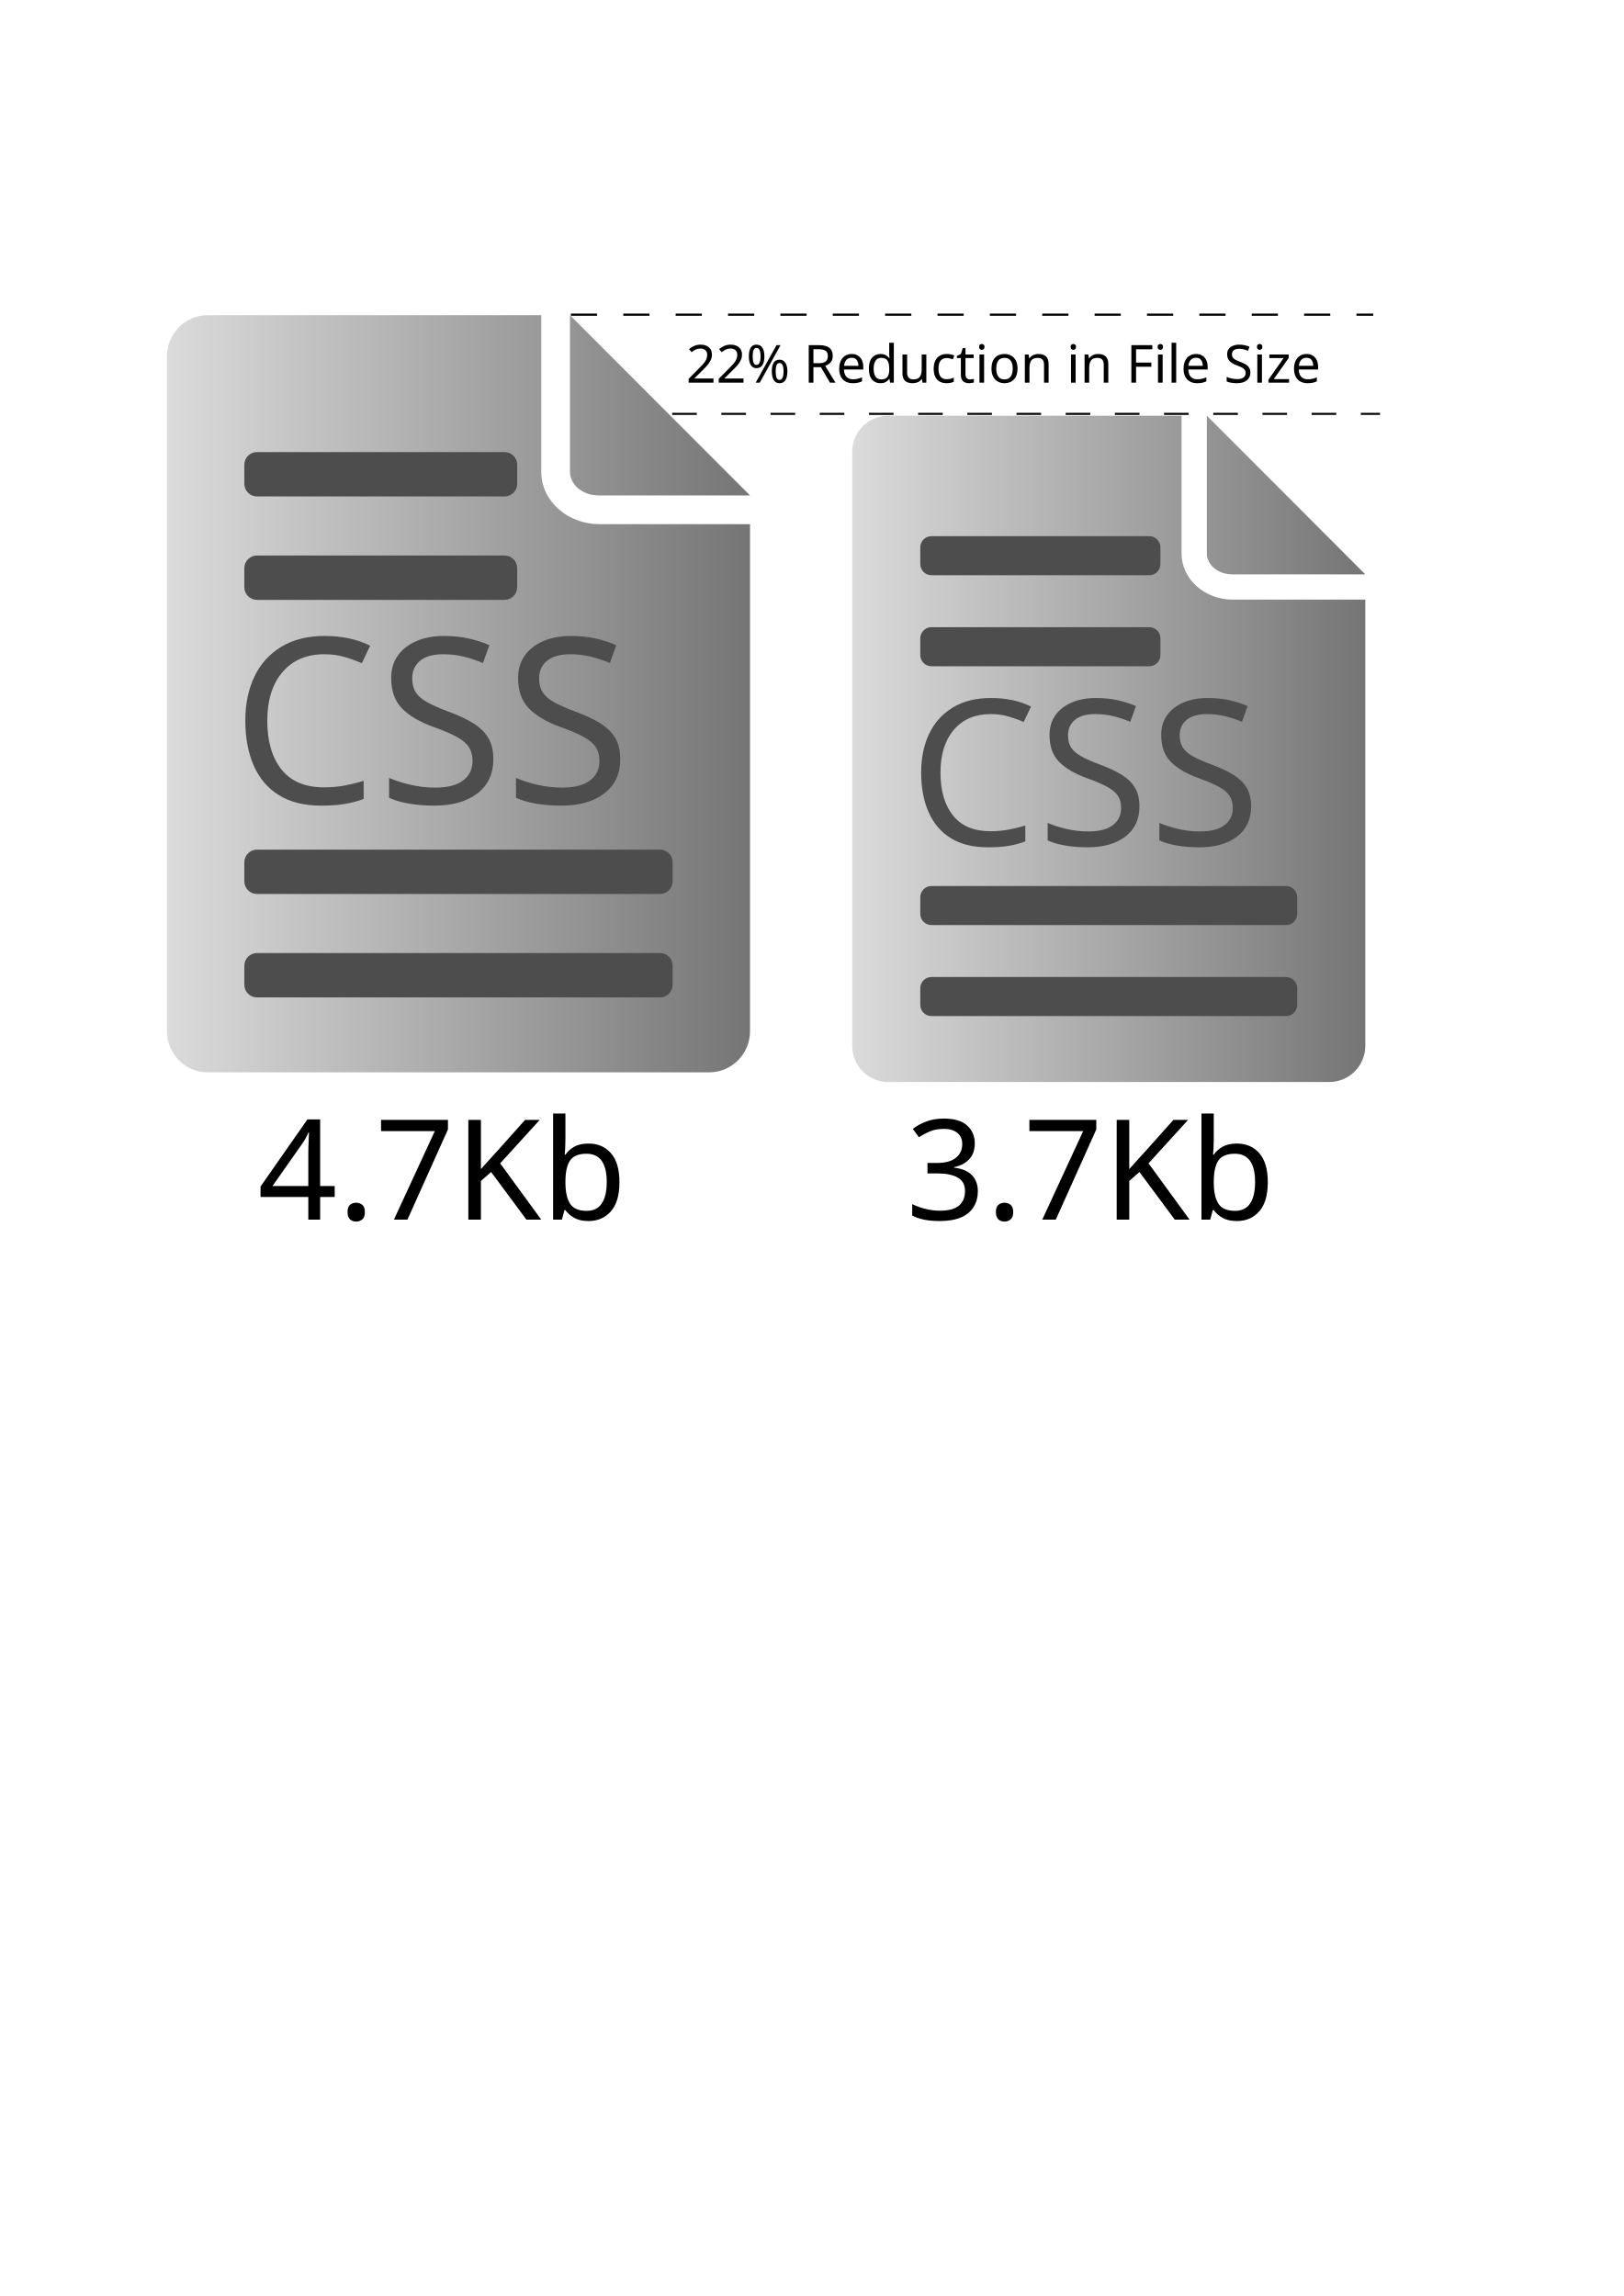
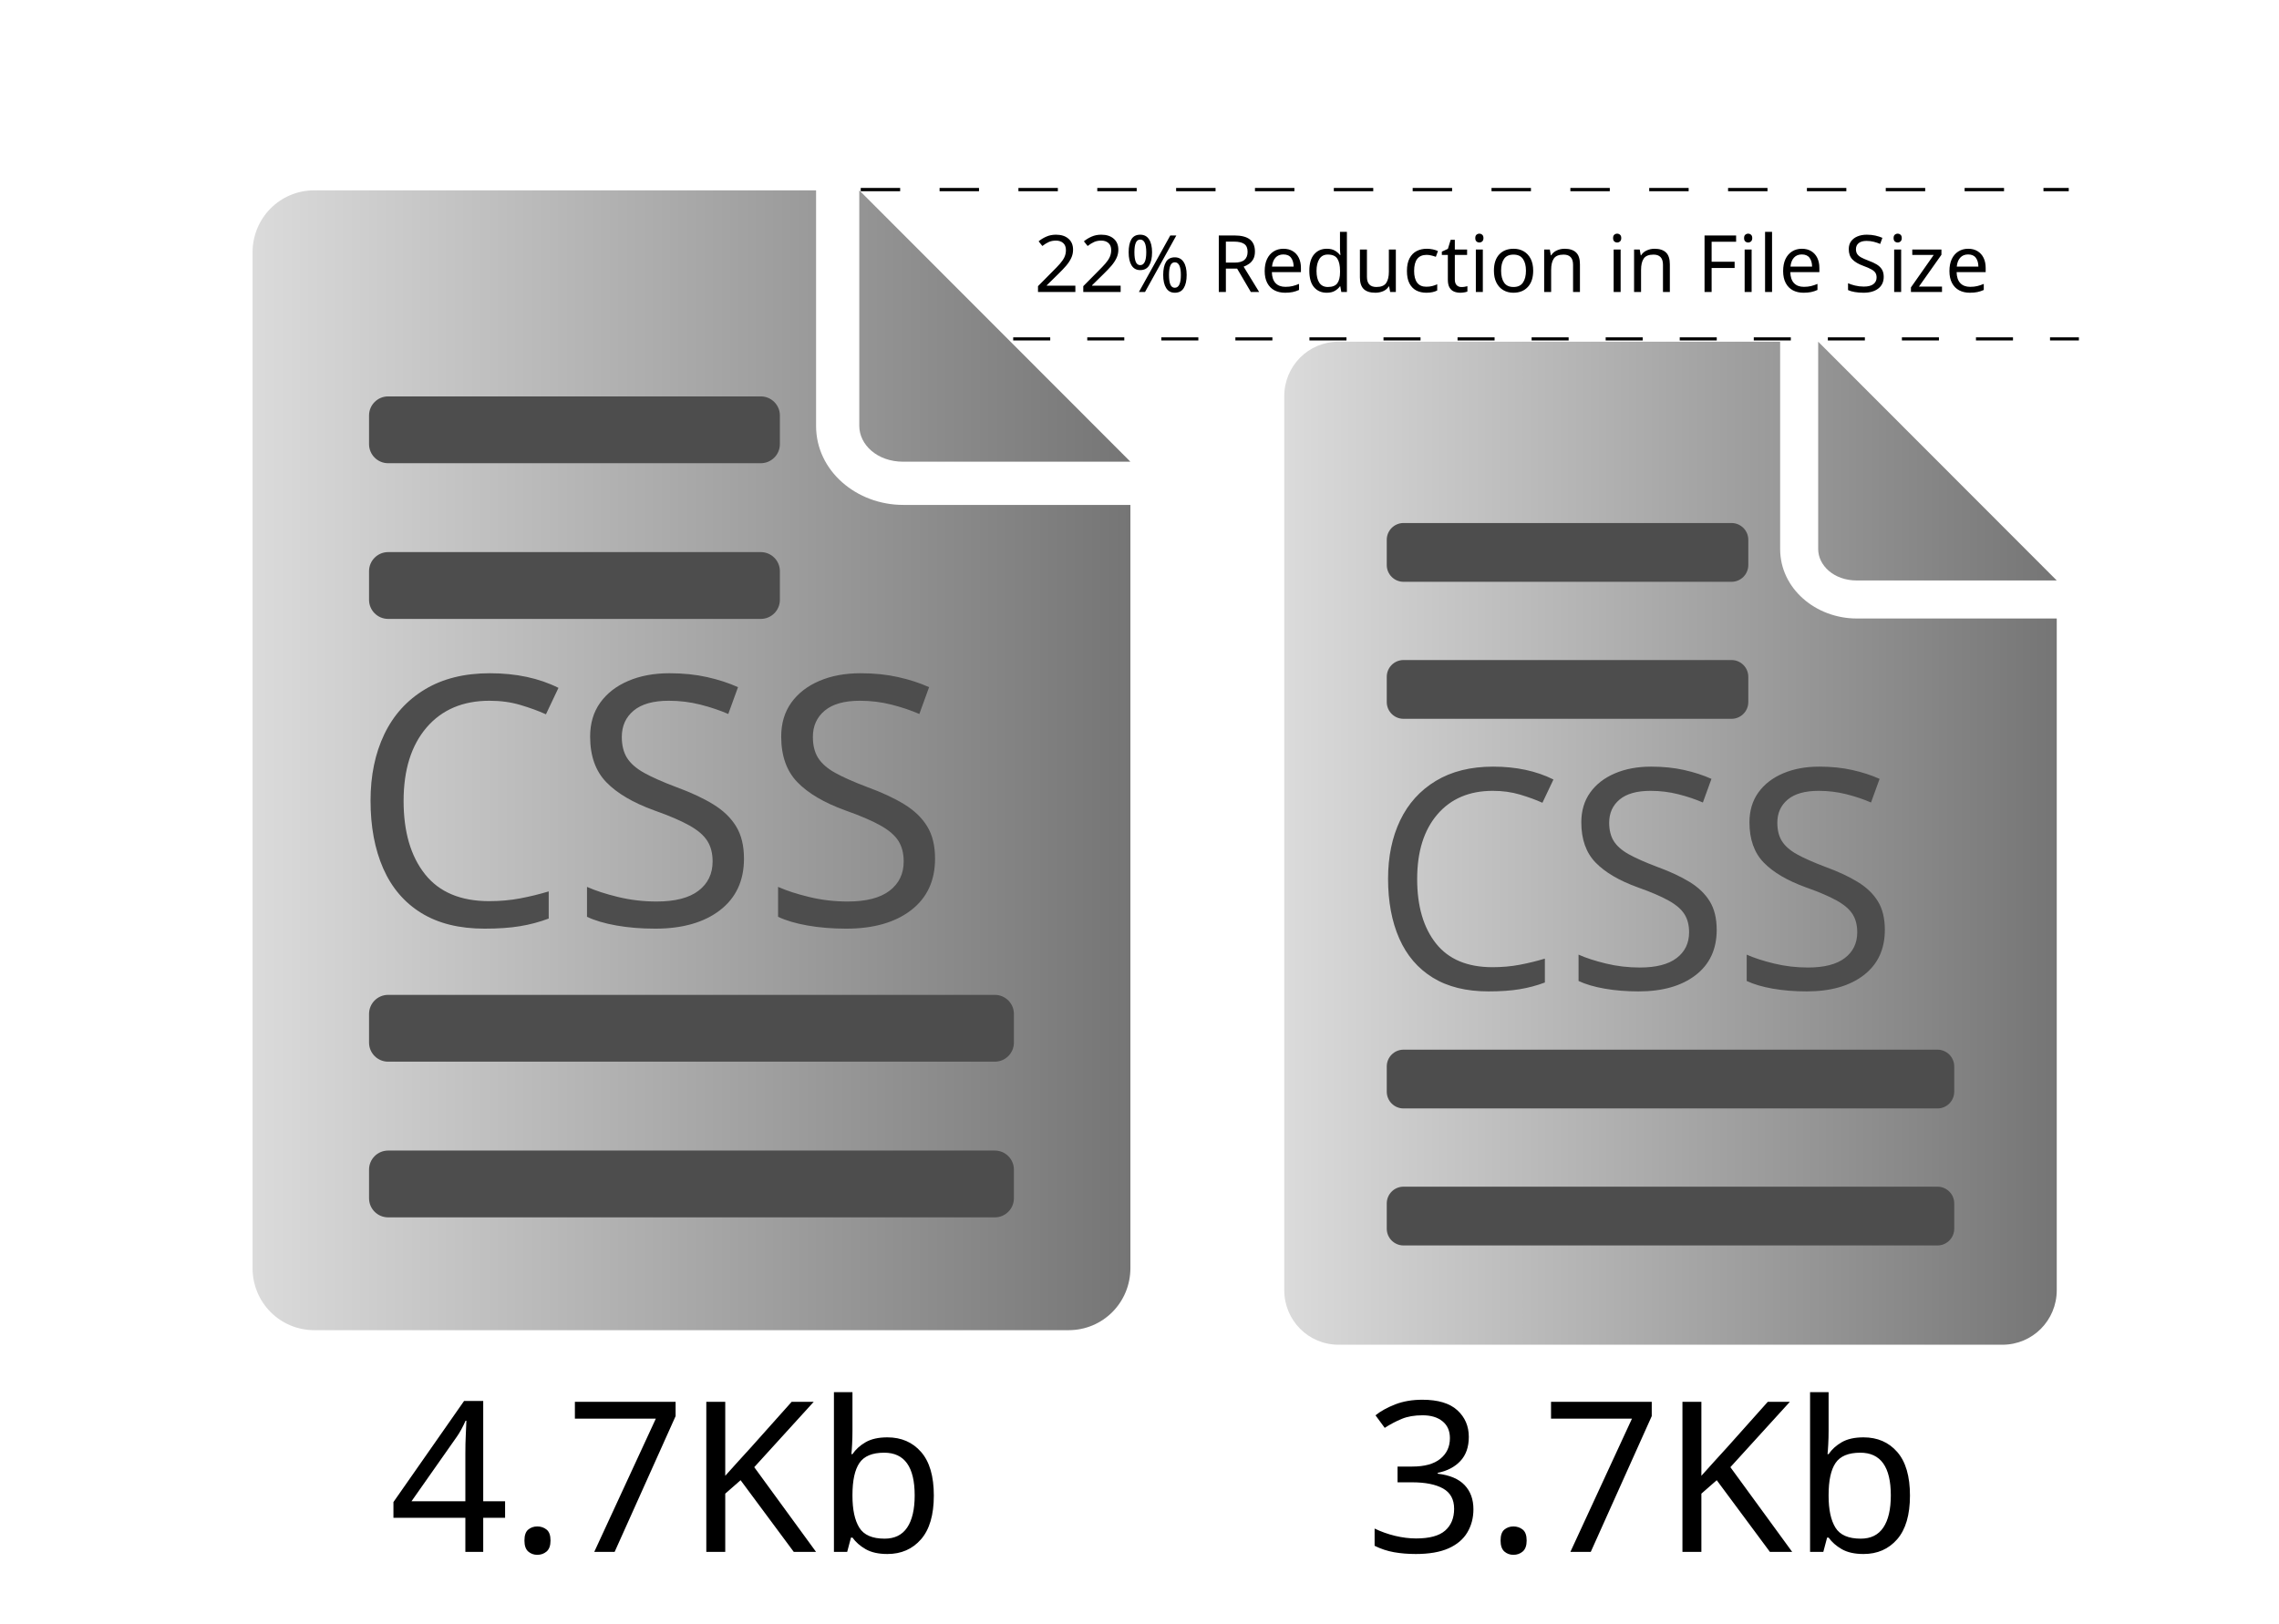
- <svg xmlns="http://www.w3.org/2000/svg" xmlns:xlink="http://www.w3.org/1999/xlink" width="744.094" height="1052.362" id="svg2" version="1.1">
+ <svg xmlns="http://www.w3.org/2000/svg" xmlns:xlink="http://www.w3.org/1999/xlink" width="693.683" height="494.41" id="svg2" version="1.1">
  <defs id="defs4">
    <linearGradient id="linearGradient3628-1-1">
      <stop offset="0" style="stop-color:#dbdbdb;stop-opacity:1" id="stop3630-72-7" />
      <stop offset="1" style="stop-color:#757575;stop-opacity:1" id="stop3632-7-2" />
    </linearGradient>
    <linearGradient gradientTransform="matrix(0.7228119,0,0,0.7228119,87.91662,115.6064)" gradientUnits="userSpaceOnUse" xlink:href="#linearGradient3628-1-1" id="linearGradient3851-7" y2="8.203" x2="-79.987" y1="-137.233" x1="9.351" />
    <linearGradient gradientTransform="matrix(0.7228119,0,0,0.7228119,87.91662,111.3083)" gradientUnits="userSpaceOnUse" xlink:href="#linearGradient3628-1" id="linearGradient3851" y2="-41.598" x2="-198.171" y1="-129.057" x1="-59.032" />
    <linearGradient id="linearGradient3628-1">
      <stop offset="0" style="stop-color:#dbdbdb;stop-opacity:1" id="stop3630-72" />
      <stop offset="1" style="stop-color:#757575;stop-opacity:1" id="stop3632-7" />
    </linearGradient>
    <linearGradient gradientTransform="matrix(1.788777,0,0,1.788777,455.0551,338.536)" gradientUnits="userSpaceOnUse" xlink:href="#linearGradient3628-1" id="linearGradient2855-7" y2="-41.598" x2="-198.171" y1="-129.057" x1="-59.032" />
    <linearGradient id="grey_gradient" gradientTransform="scale(0.8774578,1.139656)" x1="26.639" y1="9.859" x2="119.237" y2="9.859" gradientUnits="userSpaceOnUse">
      <stop offset="0" style="stop-color:#dbdbdb;stop-opacity:1" id="stop3630-72-7-8" />
      <stop offset="1" style="stop-color:#757575;stop-opacity:1" id="stop3632-7-2-1" />
    </linearGradient>
    <linearGradient xlink:href="#linearGradient3628-1" id="linearGradient5032" gradientUnits="userSpaceOnUse" gradientTransform="matrix(1.788777,0,0,1.788777,455.0551,338.536)" x1="-59.032" y1="-129.057" x2="-198.171" y2="-41.598" />
    <linearGradient xlink:href="#grey_gradient" id="linearGradient5034" gradientUnits="userSpaceOnUse" gradientTransform="scale(0.8774578,1.139656)" x1="26.639" y1="9.859" x2="119.237" y2="9.859" />
    <linearGradient xlink:href="#linearGradient3628-1" id="linearGradient5056" gradientUnits="userSpaceOnUse" gradientTransform="matrix(1.788777,0,0,1.788777,455.0551,338.536)" x1="-59.032" y1="-129.057" x2="-198.171" y2="-41.598" />
    <linearGradient xlink:href="#grey_gradient" id="linearGradient5058" gradientUnits="userSpaceOnUse" gradientTransform="scale(0.8774578,1.139656)" x1="26.639" y1="9.859" x2="119.237" y2="9.859" />
    <linearGradient xlink:href="#linearGradient3628-1" id="linearGradient5092" gradientUnits="userSpaceOnUse" gradientTransform="matrix(1.788777,0,0,1.788777,455.0551,338.536)" x1="-59.032" y1="-129.057" x2="-198.171" y2="-41.598" />
-     <linearGradient xlink:href="#linearGradient3628-1" id="linearGradient5116" gradientUnits="userSpaceOnUse" gradientTransform="matrix(1.788777,0,0,1.788777,455.0551,338.536)" x1="-59.032" y1="-129.057" x2="-198.171" y2="-41.598" />
+     <linearGradient xlink:href="#linearGradient3628-1" id="linearGradient5116" gradientUnits="userSpaceOnUse" gradientTransform="matrix(1.320782,0,0,1.140597,369.4883,262.2463)" x1="-59.032" y1="-129.057" x2="-198.171" y2="-41.598" />
+     <linearGradient xlink:href="#linearGradient3628-1" id="linearGradient5169" gradientUnits="userSpaceOnUse" gradientTransform="matrix(1.788777,0,0,1.788777,455.0551,338.536)" x1="-59.032" y1="-129.057" x2="-198.171" y2="-41.598" />
+     <linearGradient xlink:href="#grey_gradient" id="linearGradient5171" gradientUnits="userSpaceOnUse" gradientTransform="scale(0.8774578,1.139656)" x1="26.639" y1="9.859" x2="119.237" y2="9.859" />
+     <linearGradient xlink:href="#linearGradient3628-1" id="linearGradient5173" gradientUnits="userSpaceOnUse" gradientTransform="matrix(1.788777,0,0,1.788777,455.0551,338.536)" x1="-59.032" y1="-129.057" x2="-198.171" y2="-41.598" />
+     <linearGradient xlink:href="#grey_gradient" id="linearGradient5175" gradientUnits="userSpaceOnUse" gradientTransform="scale(0.8774578,1.139656)" x1="26.639" y1="9.859" x2="119.237" y2="9.859" />
  </defs>
-   <g id="layer1">
-     <text xml:space="preserve" style="font-size:65.974px;font-style:normal;font-weight:normal;line-height:125%;letter-spacing:0px;word-spacing:0px;fill:#000000;fill-opacity:1;stroke:none;font-family:Sans" x="118.049" y="559.018" id="text4605">
-       <tspan id="tspan4607" x="118.049" y="559.018" style="font-size:64px">4.7Kb</tspan>
-     </text>
-     <g id="g5021" transform="translate(-295.9747,52.52793)">
-       <g transform="matrix(3.288627,0,0,3.288627,295.6143,54.98123)" id="g5010">
-         <rect width="128" height="128" rx="0" ry="0" x="0" y="0" id="rect3872-5" style="opacity:0;color:#000000;fill:url(#linearGradient5032);fill-opacity:1;fill-rule:nonzero;stroke:none;stroke-width:0.964;marker:none;visibility:visible;display:inline;overflow:visible;enable-background:accumulate" />
-         <path d="m 29.094,11.236 c -3.184,0 -5.719,2.566 -5.719,5.75 l 0,94.029 c 0,3.184 2.535,5.75 5.719,5.75 l 69.812,0 c 3.184,0 5.719,-2.566 5.719,-5.75 l 0,-70.654 -21.031,0 c -4.306,0 -8.062,-3.141 -8.062,-7.312 l 0,-21.812 z m 50.438,0 0,21.812 c 0,1.714 1.632,3.312 4.062,3.312 l 21.031,0 z" id="rect3034-4" style="color:#000000;fill:url(#linearGradient5034);fill-opacity:1;fill-rule:nonzero;stroke:none;stroke-width:0.964;marker:none;visibility:visible;display:inline;overflow:visible;enable-background:accumulate" />
-         <rect width="38.026" height="6.185" rx="1.767" ry="1.767" x="34.157" y="30.315" id="rect2987" style="color:#000000;fill:#4d4d4d;fill-opacity:1;fill-rule:nonzero;stroke:none;stroke-width:0.964;marker:none;visibility:visible;display:inline;overflow:visible;enable-background:accumulate" />
-         <rect width="38.026" height="6.185" rx="1.767" ry="1.767" x="34.157" y="44.73" id="rect3001" style="color:#000000;fill:#4d4d4d;fill-opacity:1;fill-rule:nonzero;stroke:none;stroke-width:0.964;marker:none;visibility:visible;display:inline;overflow:visible;enable-background:accumulate" />
-         <rect width="59.686" height="6.185" rx="1.767" ry="1.767" x="34.157" y="85.722" id="rect3003" style="color:#000000;fill:#4d4d4d;fill-opacity:1;fill-rule:nonzero;stroke:none;stroke-width:0.964;marker:none;visibility:visible;display:inline;overflow:visible;enable-background:accumulate" />
-         <rect width="59.686" height="6.185" rx="1.767" ry="1.767" x="34.157" y="100.136" id="rect3005" style="color:#000000;fill:#4d4d4d;fill-opacity:1;fill-rule:nonzero;stroke:none;stroke-width:0.964;marker:none;visibility:visible;display:inline;overflow:visible;enable-background:accumulate" />
+   <g id="layer1" transform="translate(0.3604,-65.51392)">
+     <g id="g5139" transform="translate(0,-20.99754)">
+       <text id="text4605" y="559.018" x="118.049" style="font-size:65.974px;font-style:normal;font-weight:normal;line-height:125%;letter-spacing:0px;word-spacing:0px;fill:#000000;fill-opacity:1;stroke:none;font-family:Sans" xml:space="preserve">
+         <tspan style="font-size:64px" y="559.018" x="118.049" id="tspan4607">4.7Kb</tspan>
+       </text>
+       <g transform="translate(-295.9747,52.52793)" id="g5021">
+         <g id="g5010" transform="matrix(3.288627,0,0,3.288627,295.6143,54.98123)">
+           <rect style="opacity:0;color:#000000;fill:url(#linearGradient5169);fill-opacity:1;fill-rule:nonzero;stroke:none;stroke-width:0.964;marker:none;visibility:visible;display:inline;overflow:visible;enable-background:accumulate" id="rect3872-5" y="0" x="0" ry="0" rx="0" height="128" width="128" />
+           <path style="color:#000000;fill:url(#linearGradient5171);fill-opacity:1;fill-rule:nonzero;stroke:none;stroke-width:0.964;marker:none;visibility:visible;display:inline;overflow:visible;enable-background:accumulate" id="rect3034-4" d="m 29.094,11.236 c -3.184,0 -5.719,2.566 -5.719,5.75 l 0,94.029 c 0,3.184 2.535,5.75 5.719,5.75 l 69.812,0 c 3.184,0 5.719,-2.566 5.719,-5.75 l 0,-70.654 -21.031,0 c -4.306,0 -8.062,-3.141 -8.062,-7.312 l 0,-21.812 z m 50.438,0 0,21.812 c 0,1.714 1.632,3.312 4.062,3.312 l 21.031,0 z" />
+           <rect style="color:#000000;fill:#4d4d4d;fill-opacity:1;fill-rule:nonzero;stroke:none;stroke-width:0.964;marker:none;visibility:visible;display:inline;overflow:visible;enable-background:accumulate" id="rect2987" y="30.315" x="34.157" ry="1.767" rx="1.767" height="6.185" width="38.026" />
+           <rect style="color:#000000;fill:#4d4d4d;fill-opacity:1;fill-rule:nonzero;stroke:none;stroke-width:0.964;marker:none;visibility:visible;display:inline;overflow:visible;enable-background:accumulate" id="rect3001" y="44.73" x="34.157" ry="1.767" rx="1.767" height="6.185" width="38.026" />
+           <rect style="color:#000000;fill:#4d4d4d;fill-opacity:1;fill-rule:nonzero;stroke:none;stroke-width:0.964;marker:none;visibility:visible;display:inline;overflow:visible;enable-background:accumulate" id="rect3003" y="85.722" x="34.157" ry="1.767" rx="1.767" height="6.185" width="59.686" />
+           <rect style="color:#000000;fill:#4d4d4d;fill-opacity:1;fill-rule:nonzero;stroke:none;stroke-width:0.964;marker:none;visibility:visible;display:inline;overflow:visible;enable-background:accumulate" id="rect3005" y="100.136" x="34.157" ry="1.767" rx="1.767" height="6.185" width="59.686" />
+         </g>
+         <text xml:space="preserve" style="font-size:105.934px;font-style:normal;font-weight:normal;line-height:125%;letter-spacing:0px;word-spacing:0px;fill:#4d4d4d;fill-opacity:1;stroke:none;font-family:Sans" x="401.929" y="315.669" id="text4617">
+           <tspan id="tspan4619" x="401.929" y="315.669">CSS</tspan>
+         </text>
      </g>
-       <text id="text4617" y="315.669" x="401.929" style="font-size:105.934px;font-style:normal;font-weight:normal;line-height:125%;letter-spacing:0px;word-spacing:0px;fill:#4d4d4d;fill-opacity:1;stroke:none;font-family:Sans" xml:space="preserve">
-         <tspan y="315.669" x="401.929" id="tspan4619">CSS</tspan>
+       <g id="g5036" transform="matrix(0.88,0,0,0.88,62.75067,109.639)">
+         <g transform="matrix(3.288627,0,0,3.288627,295.6143,54.98123)" id="g5038">
+           <rect width="128" height="128" rx="0" ry="0" x="0" y="0" id="rect5040" style="opacity:0;color:#000000;fill:url(#linearGradient5173);fill-opacity:1;fill-rule:nonzero;stroke:none;stroke-width:0.964;marker:none;visibility:visible;display:inline;overflow:visible;enable-background:accumulate" />
+           <path d="m 29.094,11.236 c -3.184,0 -5.719,2.566 -5.719,5.75 l 0,94.029 c 0,3.184 2.535,5.75 5.719,5.75 l 69.812,0 c 3.184,0 5.719,-2.566 5.719,-5.75 l 0,-70.654 -21.031,0 c -4.306,0 -8.062,-3.141 -8.062,-7.312 l 0,-21.812 z m 50.438,0 0,21.812 c 0,1.714 1.632,3.312 4.062,3.312 l 21.031,0 z" id="path5042" style="color:#000000;fill:url(#linearGradient5175);fill-opacity:1;fill-rule:nonzero;stroke:none;stroke-width:0.964;marker:none;visibility:visible;display:inline;overflow:visible;enable-background:accumulate" />
+           <rect width="38.026" height="6.185" rx="1.767" ry="1.767" x="34.157" y="30.315" id="rect5044" style="color:#000000;fill:#4d4d4d;fill-opacity:1;fill-rule:nonzero;stroke:none;stroke-width:0.964;marker:none;visibility:visible;display:inline;overflow:visible;enable-background:accumulate" />
+           <rect width="38.026" height="6.185" rx="1.767" ry="1.767" x="34.157" y="44.73" id="rect5046" style="color:#000000;fill:#4d4d4d;fill-opacity:1;fill-rule:nonzero;stroke:none;stroke-width:0.964;marker:none;visibility:visible;display:inline;overflow:visible;enable-background:accumulate" />
+           <rect width="59.686" height="6.185" rx="1.767" ry="1.767" x="34.157" y="85.722" id="rect5048" style="color:#000000;fill:#4d4d4d;fill-opacity:1;fill-rule:nonzero;stroke:none;stroke-width:0.964;marker:none;visibility:visible;display:inline;overflow:visible;enable-background:accumulate" />
+           <rect width="59.686" height="6.185" rx="1.767" ry="1.767" x="34.157" y="100.136" id="rect5050" style="color:#000000;fill:#4d4d4d;fill-opacity:1;fill-rule:nonzero;stroke:none;stroke-width:0.964;marker:none;visibility:visible;display:inline;overflow:visible;enable-background:accumulate" />
+         </g>
+         <text id="text5052" y="315.669" x="401.929" style="font-size:105.934px;font-style:normal;font-weight:normal;line-height:125%;letter-spacing:0px;word-spacing:0px;fill:#4d4d4d;fill-opacity:1;stroke:none;font-family:Sans" xml:space="preserve">
+           <tspan y="315.669" x="401.929" id="tspan5054">CSS</tspan>
+         </text>
+       </g>
+       <text xml:space="preserve" style="font-size:65.974px;font-style:normal;font-weight:normal;line-height:125%;letter-spacing:0px;word-spacing:0px;fill:#000000;fill-opacity:1;stroke:none;font-family:Sans" x="415.169" y="559.018" id="text5060">
+         <tspan id="tspan5062" x="415.169" y="559.018" style="font-size:64px">3.7Kb</tspan>
      </text>
-     </g>
-     <g transform="matrix(0.88,0,0,0.88,62.75067,109.639)" id="g5036">
-       <g id="g5038" transform="matrix(3.288627,0,0,3.288627,295.6143,54.98123)">
-         <rect style="opacity:0;color:#000000;fill:url(#linearGradient5056);fill-opacity:1;fill-rule:nonzero;stroke:none;stroke-width:0.964;marker:none;visibility:visible;display:inline;overflow:visible;enable-background:accumulate" id="rect5040" y="0" x="0" ry="0" rx="0" height="128" width="128" />
-         <path style="color:#000000;fill:url(#linearGradient5058);fill-opacity:1;fill-rule:nonzero;stroke:none;stroke-width:0.964;marker:none;visibility:visible;display:inline;overflow:visible;enable-background:accumulate" id="path5042" d="m 29.094,11.236 c -3.184,0 -5.719,2.566 -5.719,5.75 l 0,94.029 c 0,3.184 2.535,5.75 5.719,5.75 l 69.812,0 c 3.184,0 5.719,-2.566 5.719,-5.75 l 0,-70.654 -21.031,0 c -4.306,0 -8.062,-3.141 -8.062,-7.312 l 0,-21.812 z m 50.438,0 0,21.812 c 0,1.714 1.632,3.312 4.062,3.312 l 21.031,0 z" />
-         <rect style="color:#000000;fill:#4d4d4d;fill-opacity:1;fill-rule:nonzero;stroke:none;stroke-width:0.964;marker:none;visibility:visible;display:inline;overflow:visible;enable-background:accumulate" id="rect5044" y="30.315" x="34.157" ry="1.767" rx="1.767" height="6.185" width="38.026" />
-         <rect style="color:#000000;fill:#4d4d4d;fill-opacity:1;fill-rule:nonzero;stroke:none;stroke-width:0.964;marker:none;visibility:visible;display:inline;overflow:visible;enable-background:accumulate" id="rect5046" y="44.73" x="34.157" ry="1.767" rx="1.767" height="6.185" width="38.026" />
-         <rect style="color:#000000;fill:#4d4d4d;fill-opacity:1;fill-rule:nonzero;stroke:none;stroke-width:0.964;marker:none;visibility:visible;display:inline;overflow:visible;enable-background:accumulate" id="rect5048" y="85.722" x="34.157" ry="1.767" rx="1.767" height="6.185" width="59.686" />
-         <rect style="color:#000000;fill:#4d4d4d;fill-opacity:1;fill-rule:nonzero;stroke:none;stroke-width:0.964;marker:none;visibility:visible;display:inline;overflow:visible;enable-background:accumulate" id="rect5050" y="100.136" x="34.157" ry="1.767" rx="1.767" height="6.185" width="59.686" />
-       </g>
-       <text xml:space="preserve" style="font-size:105.934px;font-style:normal;font-weight:normal;line-height:125%;letter-spacing:0px;word-spacing:0px;fill:#4d4d4d;fill-opacity:1;stroke:none;font-family:Sans" x="401.929" y="315.669" id="text5052">
-         <tspan id="tspan5054" x="401.929" y="315.669">CSS</tspan>
+       <path id="path5064" d="m 261.63,144.235 367.696,0" style="fill:none;stroke:#000000;stroke-width:1;stroke-linecap:butt;stroke-linejoin:miter;stroke-miterlimit:4;stroke-opacity:1;stroke-dasharray:12, 12;stroke-dashoffset:0" />
+       <text id="text5066" y="175.407" x="314.428" style="font-size:24.092px;font-style:normal;font-weight:normal;line-height:125%;letter-spacing:0px;word-spacing:0px;fill:#000000;fill-opacity:1;stroke:none;font-family:Sans" xml:space="preserve">
+         <tspan y="175.407" x="314.428" id="tspan5068">22% Reduction in File Size</tspan>
      </text>
-     </g>
-     <text id="text5060" y="559.018" x="415.169" style="font-size:65.974px;font-style:normal;font-weight:normal;line-height:125%;letter-spacing:0px;word-spacing:0px;fill:#000000;fill-opacity:1;stroke:none;font-family:Sans" xml:space="preserve">
-       <tspan style="font-size:64px" y="559.018" x="415.169" id="tspan5062">3.7Kb</tspan>
-     </text>
-     <path style="fill:none;stroke:#000000;stroke-width:1;stroke-linecap:butt;stroke-linejoin:miter;stroke-opacity:1;stroke-miterlimit:4;stroke-dasharray:12,12;stroke-dashoffset:0" d="m 261.63,144.235 367.696,0" id="path5064" />
-     <text xml:space="preserve" style="font-size:24.092px;font-style:normal;font-weight:normal;line-height:125%;letter-spacing:0px;word-spacing:0px;fill:#000000;fill-opacity:1;stroke:none;font-family:Sans" x="314.428" y="175.407" id="text5066">
-       <tspan id="tspan5068" x="314.428" y="175.407">22% Reduction in File Size</tspan>
-     </text>
-     <path id="path5070" d="m 308.038,189.692 324.377,0" style="fill:none;stroke:#000000;stroke-width:0.939;stroke-linecap:butt;stroke-linejoin:miter;stroke-miterlimit:4;stroke-opacity:1;stroke-dasharray:11.271, 11.271;stroke-dashoffset:0" />
-     <g id="g5072" transform="matrix(0.88,0,0,0.88,318.3193,104.5882)">
-       <g transform="matrix(3.288627,0,0,3.288627,295.6143,54.98123)" id="g5074">
-         <rect width="128" height="128" rx="0" ry="0" x="0" y="0" id="rect5076" style="opacity:0;color:#000000;fill:url(#linearGradient5092);fill-opacity:1;fill-rule:nonzero;stroke:none;stroke-width:0.964;marker:none;visibility:visible;display:inline;overflow:visible;enable-background:accumulate" />
-       </g>
+       <path style="fill:none;stroke:#000000;stroke-width:0.939;stroke-linecap:butt;stroke-linejoin:miter;stroke-miterlimit:4;stroke-opacity:1;stroke-dasharray:11.271, 11.271;stroke-dashoffset:0" d="m 308.038,189.692 324.377,0" id="path5070" />
    </g>
    <g transform="translate(367.6955,49.49747)" id="g5096">
-       <g id="g5098" transform="matrix(3.288627,0,0,3.288627,295.6143,54.98123)">
-         <rect style="opacity:0;color:#000000;fill:url(#linearGradient5116);fill-opacity:1;fill-rule:nonzero;stroke:none;stroke-width:0.964;marker:none;visibility:visible;display:inline;overflow:visible;enable-background:accumulate" id="rect5100" y="0" x="0" ry="0" rx="0" height="128" width="128" />
-       </g>
+       <g id="g5098" transform="matrix(3.288627,0,0,3.288627,295.6143,54.98123)" />
    </g>
  </g>
</svg>
